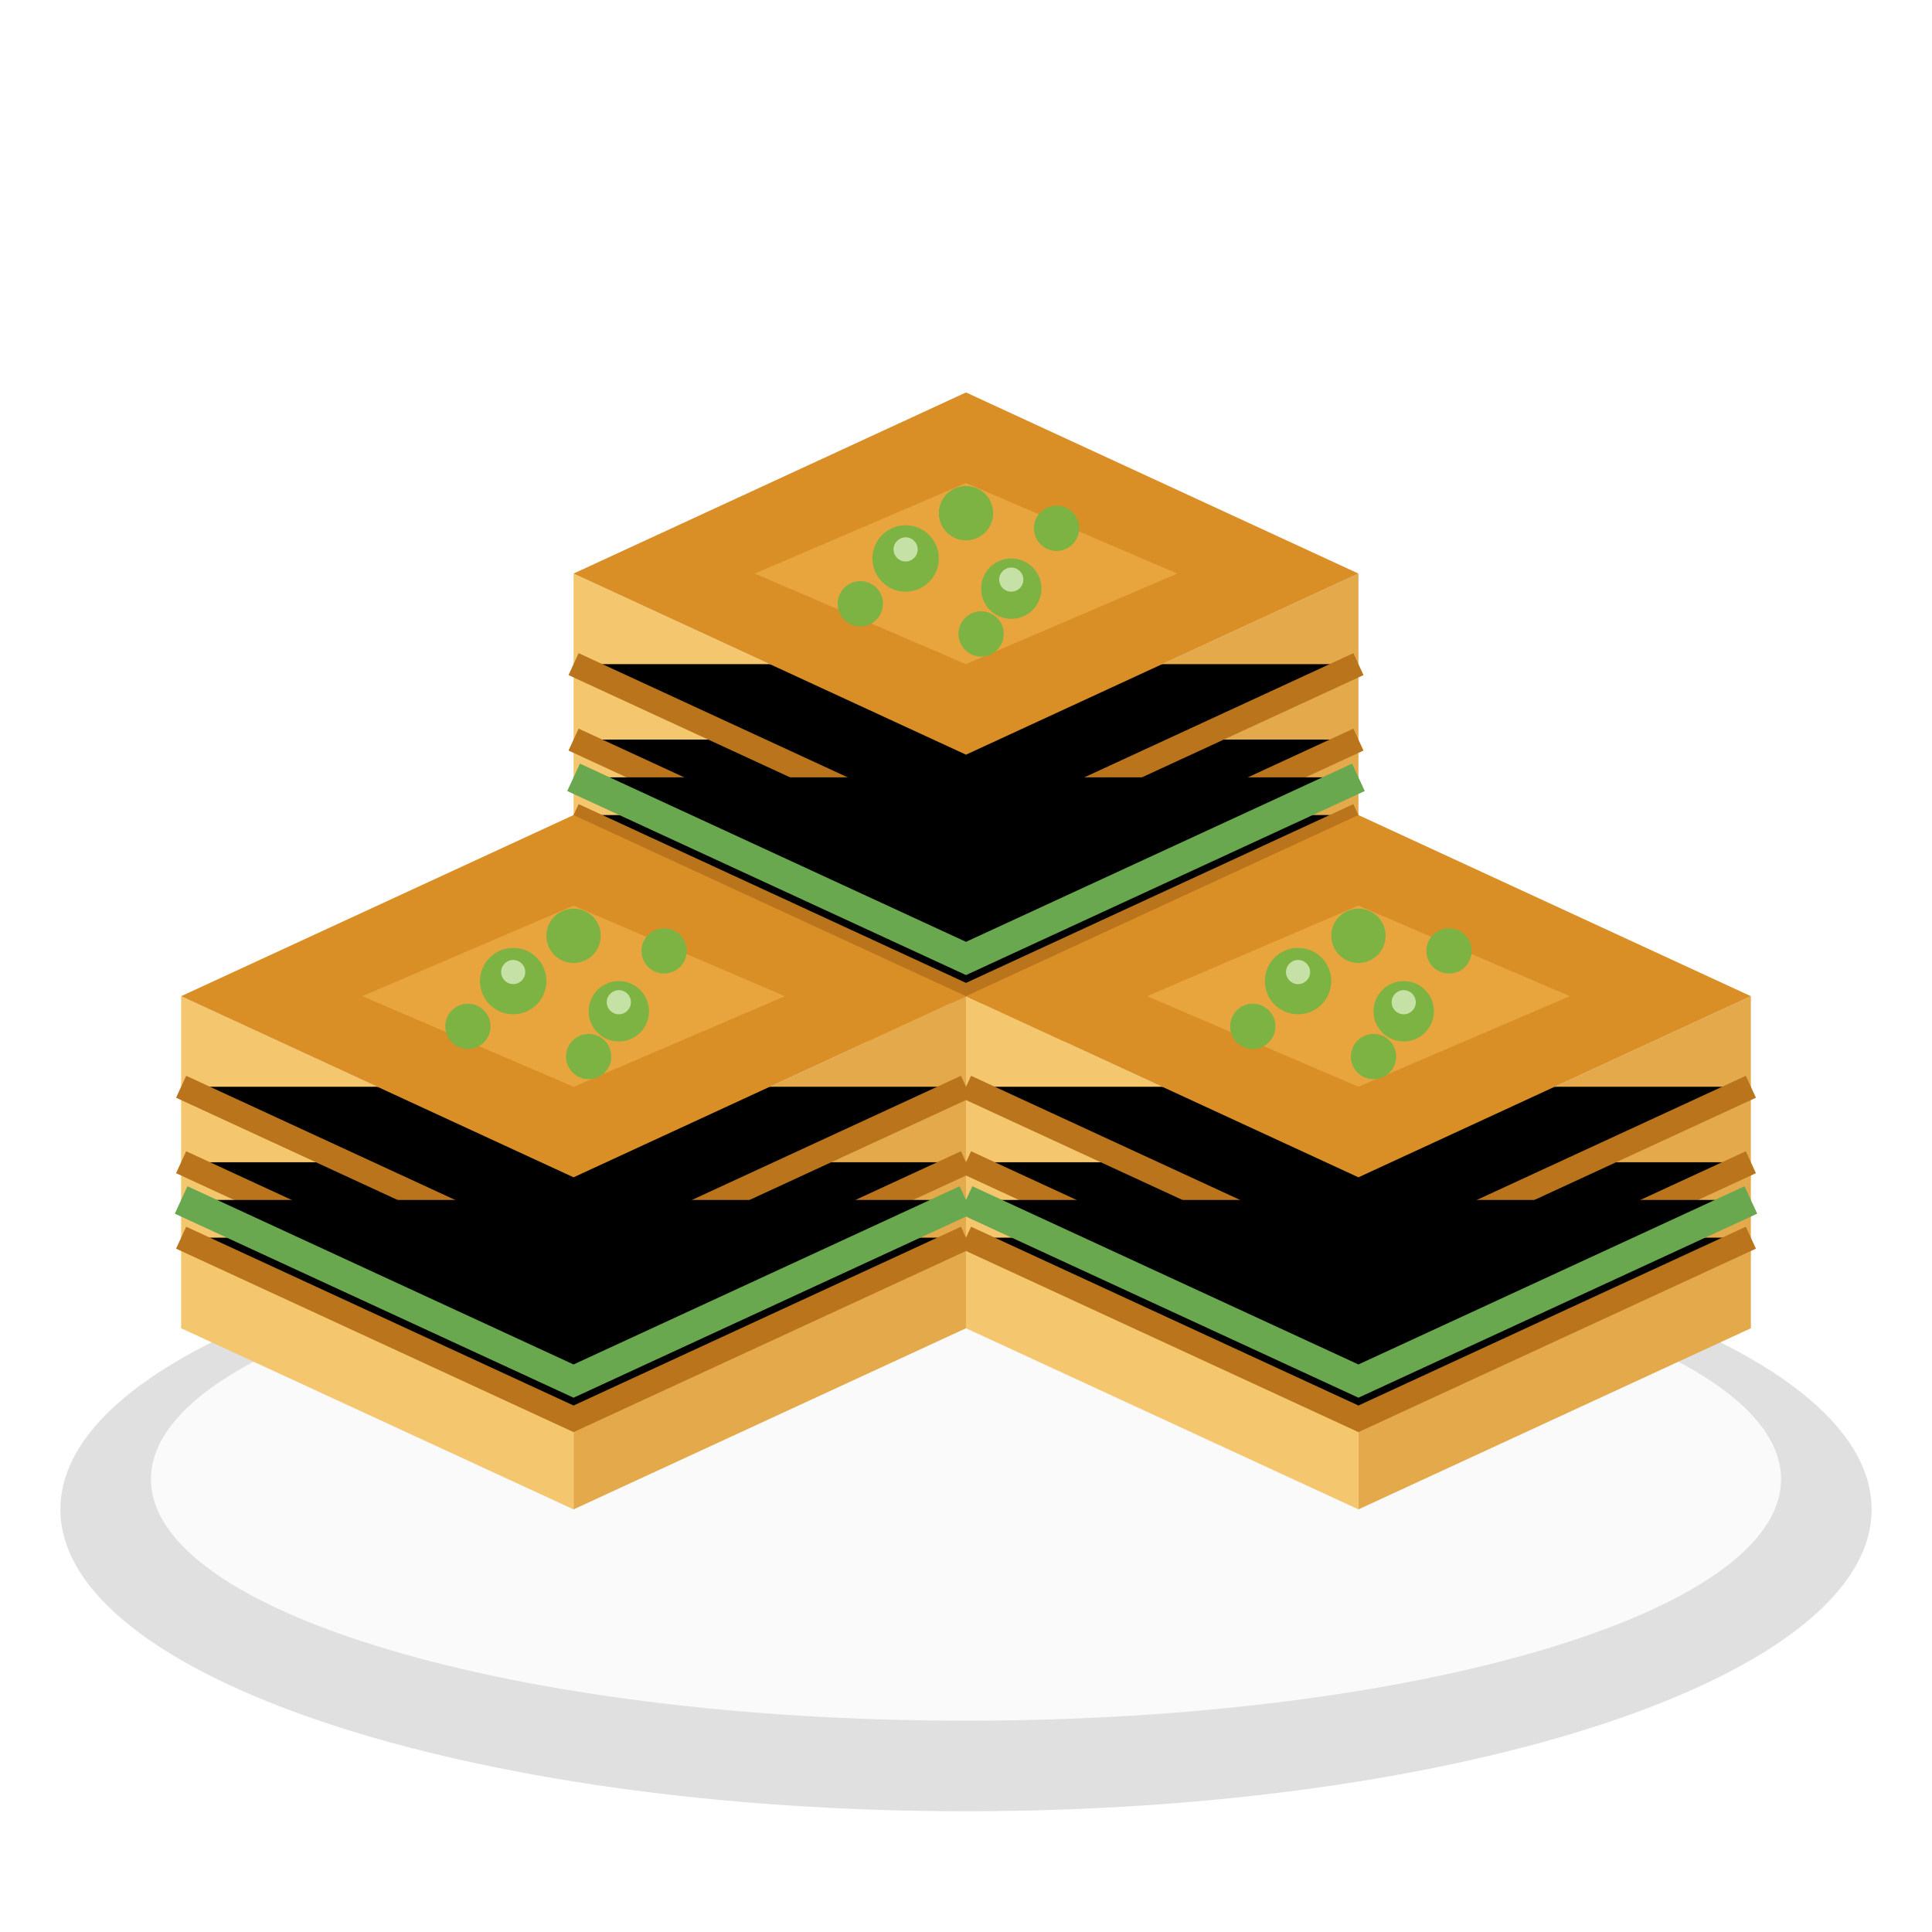
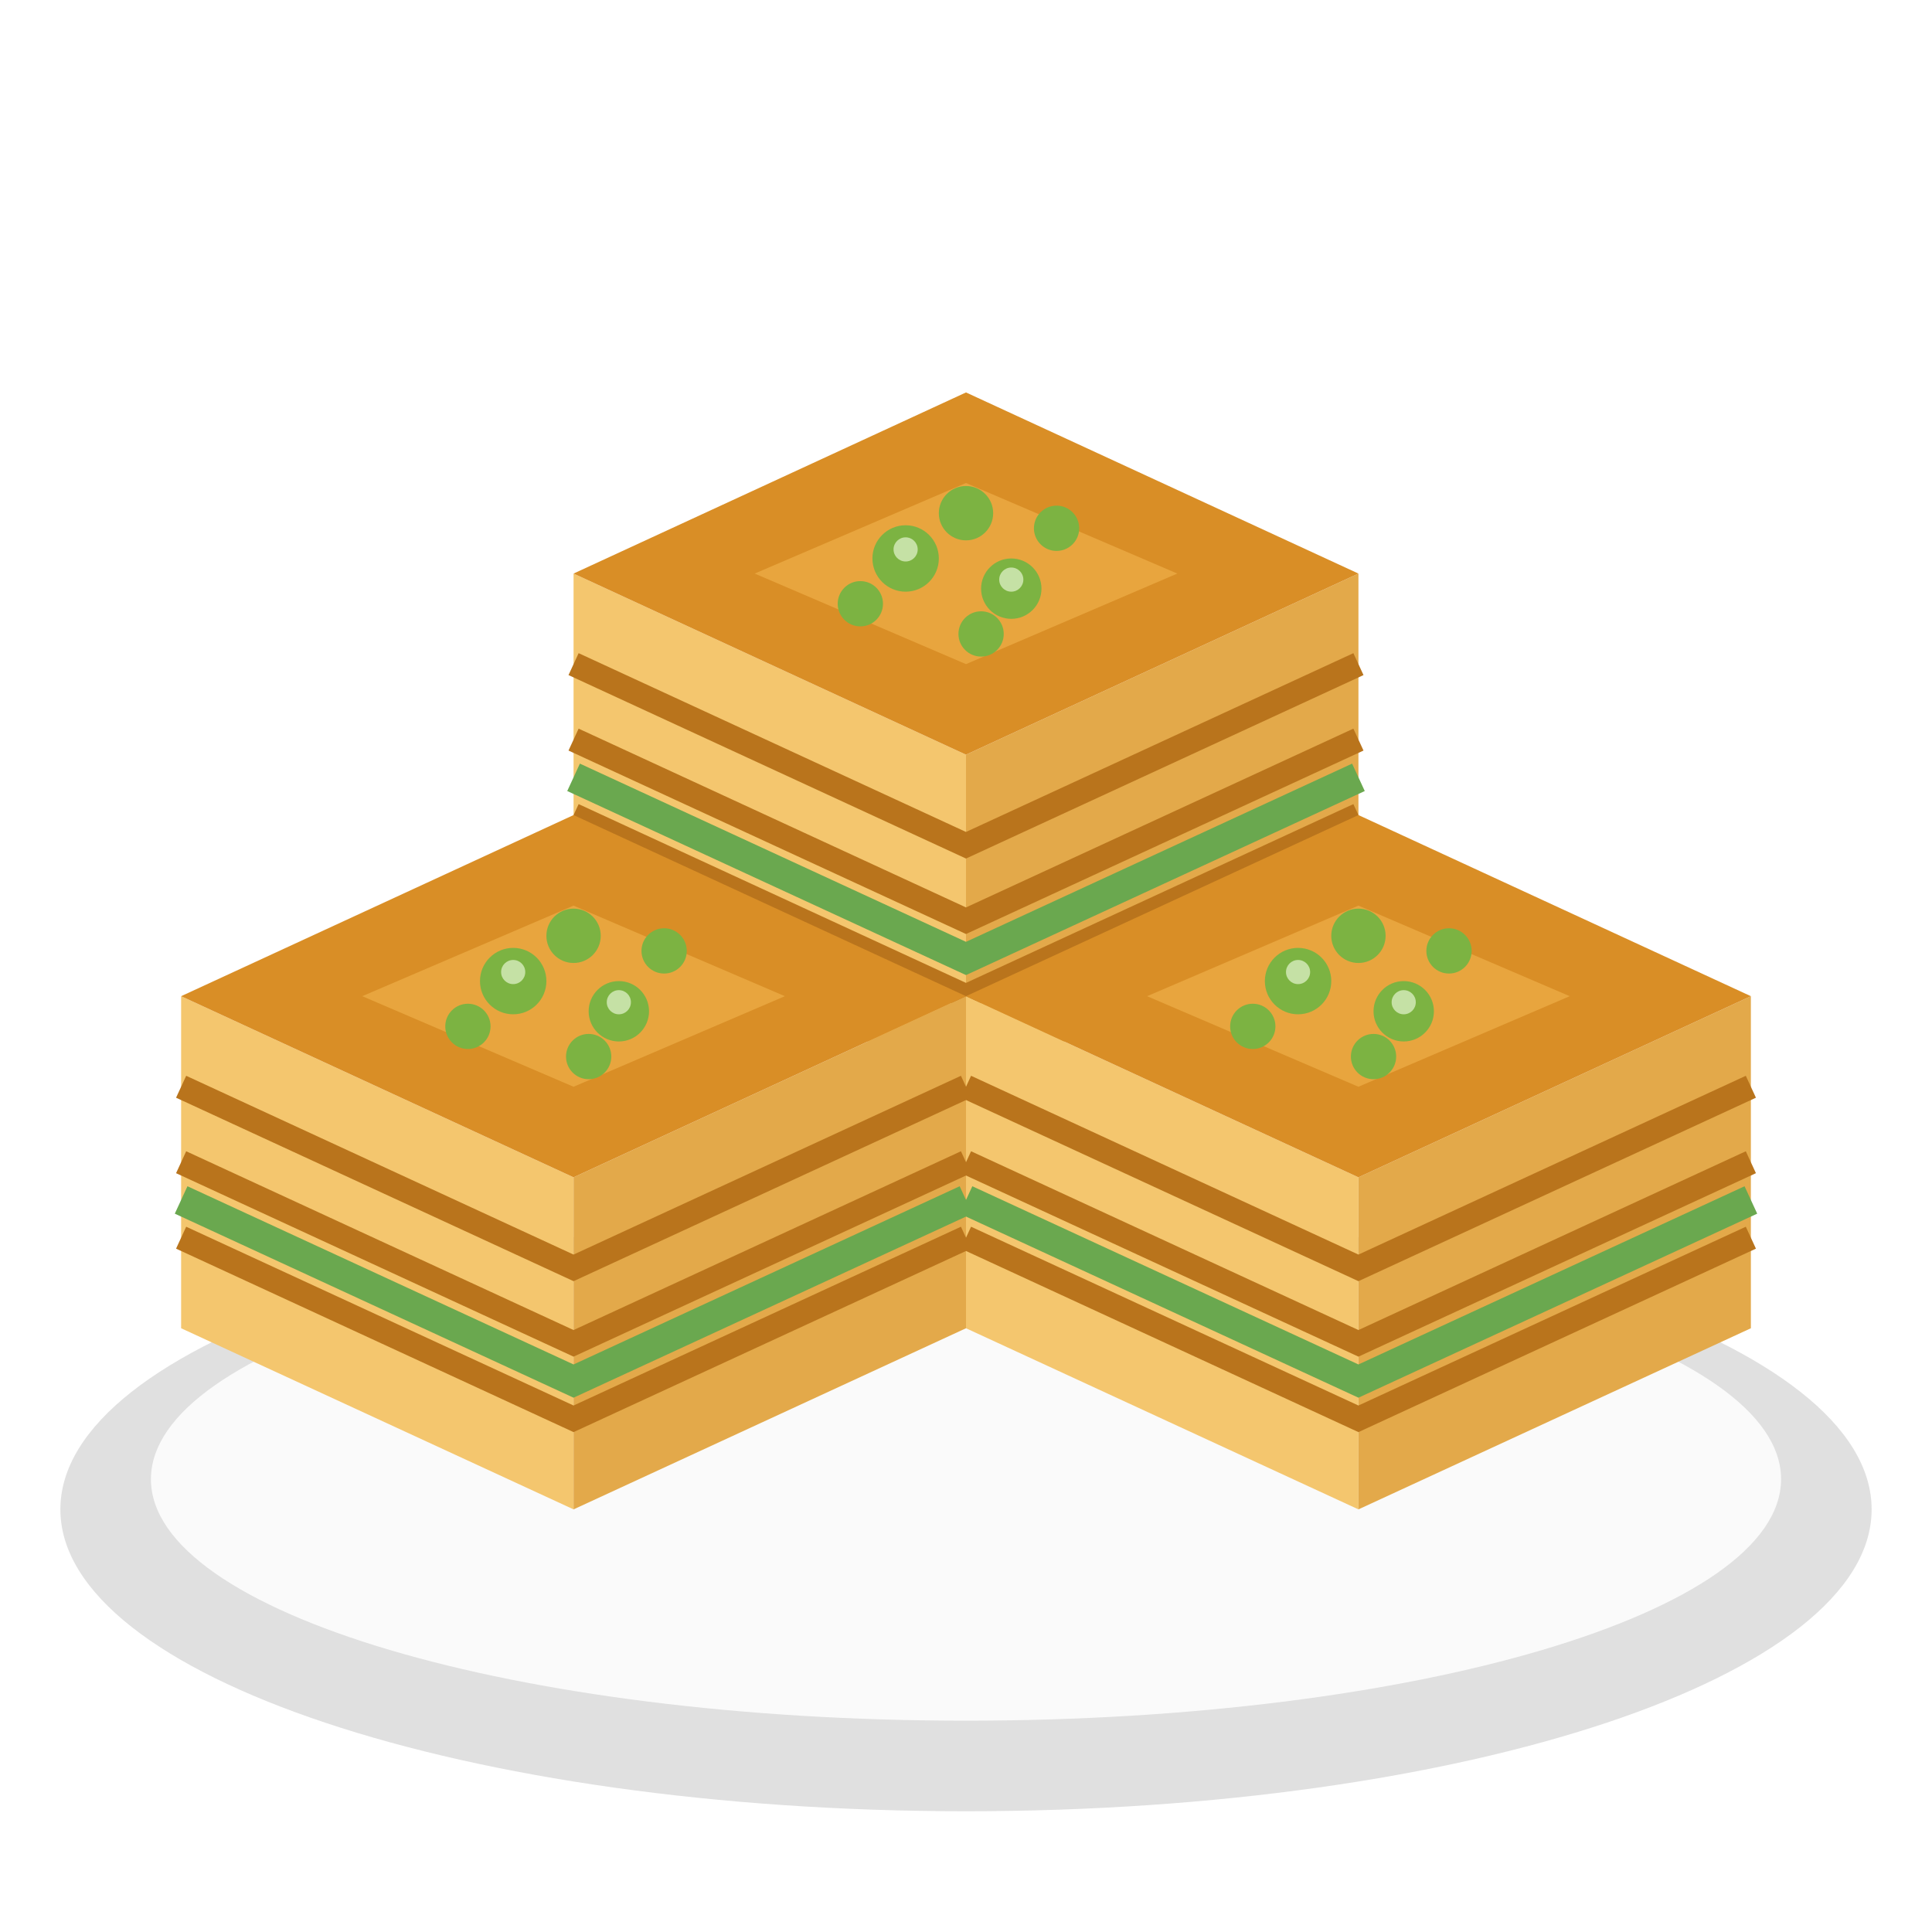
<svg xmlns="http://www.w3.org/2000/svg" viewBox="0 0 128 128">
  <defs>
    <g id="p">
      <path d="M-26 0 L0 12 L0 34 L-26 22 Z" fill="#f4c66e" />
      <path d="M26 0 L0 12 L0 34 L26 22 Z" fill="#e3a94a" />
-       <g stroke="#b9741c" stroke-width="1.6">
+       <g fill="none" stroke="#b9741c" stroke-width="1.6">
        <path d="M-26 6 L0 18 L26 6 M-26 11 L0 23 L26 11 M-26 16 L0 28 L26 16" />
      </g>
-       <g stroke="#6aa84f" stroke-width="2">
+       <g fill="none" stroke="#6aa84f" stroke-width="2">
        <path d="M-26 13.5 L0 25.5 L26 13.5" />
      </g>
      <path d="M-26 0 L0 -12 L26 0 L0 12 Z" fill="#d98e26" />
      <path d="M-14 0 L0 -6 L14 0 L0 6 Z" fill="#e8a53e" />
      <g fill="#7cb342">
        <circle cx="-4" cy="-1" r="2.2" />
        <circle cx="3" cy="1" r="2" />
        <circle cx="0" cy="-4" r="1.8" />
        <circle cx="6" cy="-3" r="1.5" />
        <circle cx="-7" cy="2" r="1.5" />
        <circle cx="1" cy="4" r="1.5" />
      </g>
      <g fill="#c5e1a5">
        <circle cx="-4" cy="-1.6" r=".8" />
        <circle cx="3" cy=".4" r=".8" />
      </g>
    </g>
  </defs>
  <ellipse cx="64" cy="100" rx="60" ry="20" fill="#e0e0e0" />
  <ellipse cx="64" cy="98" rx="54" ry="16" fill="#fafafa" />
  <use href="#p" transform="translate(64 38)" />
  <use href="#p" transform="translate(38 66)" />
  <use href="#p" transform="translate(90 66)" />
</svg>
